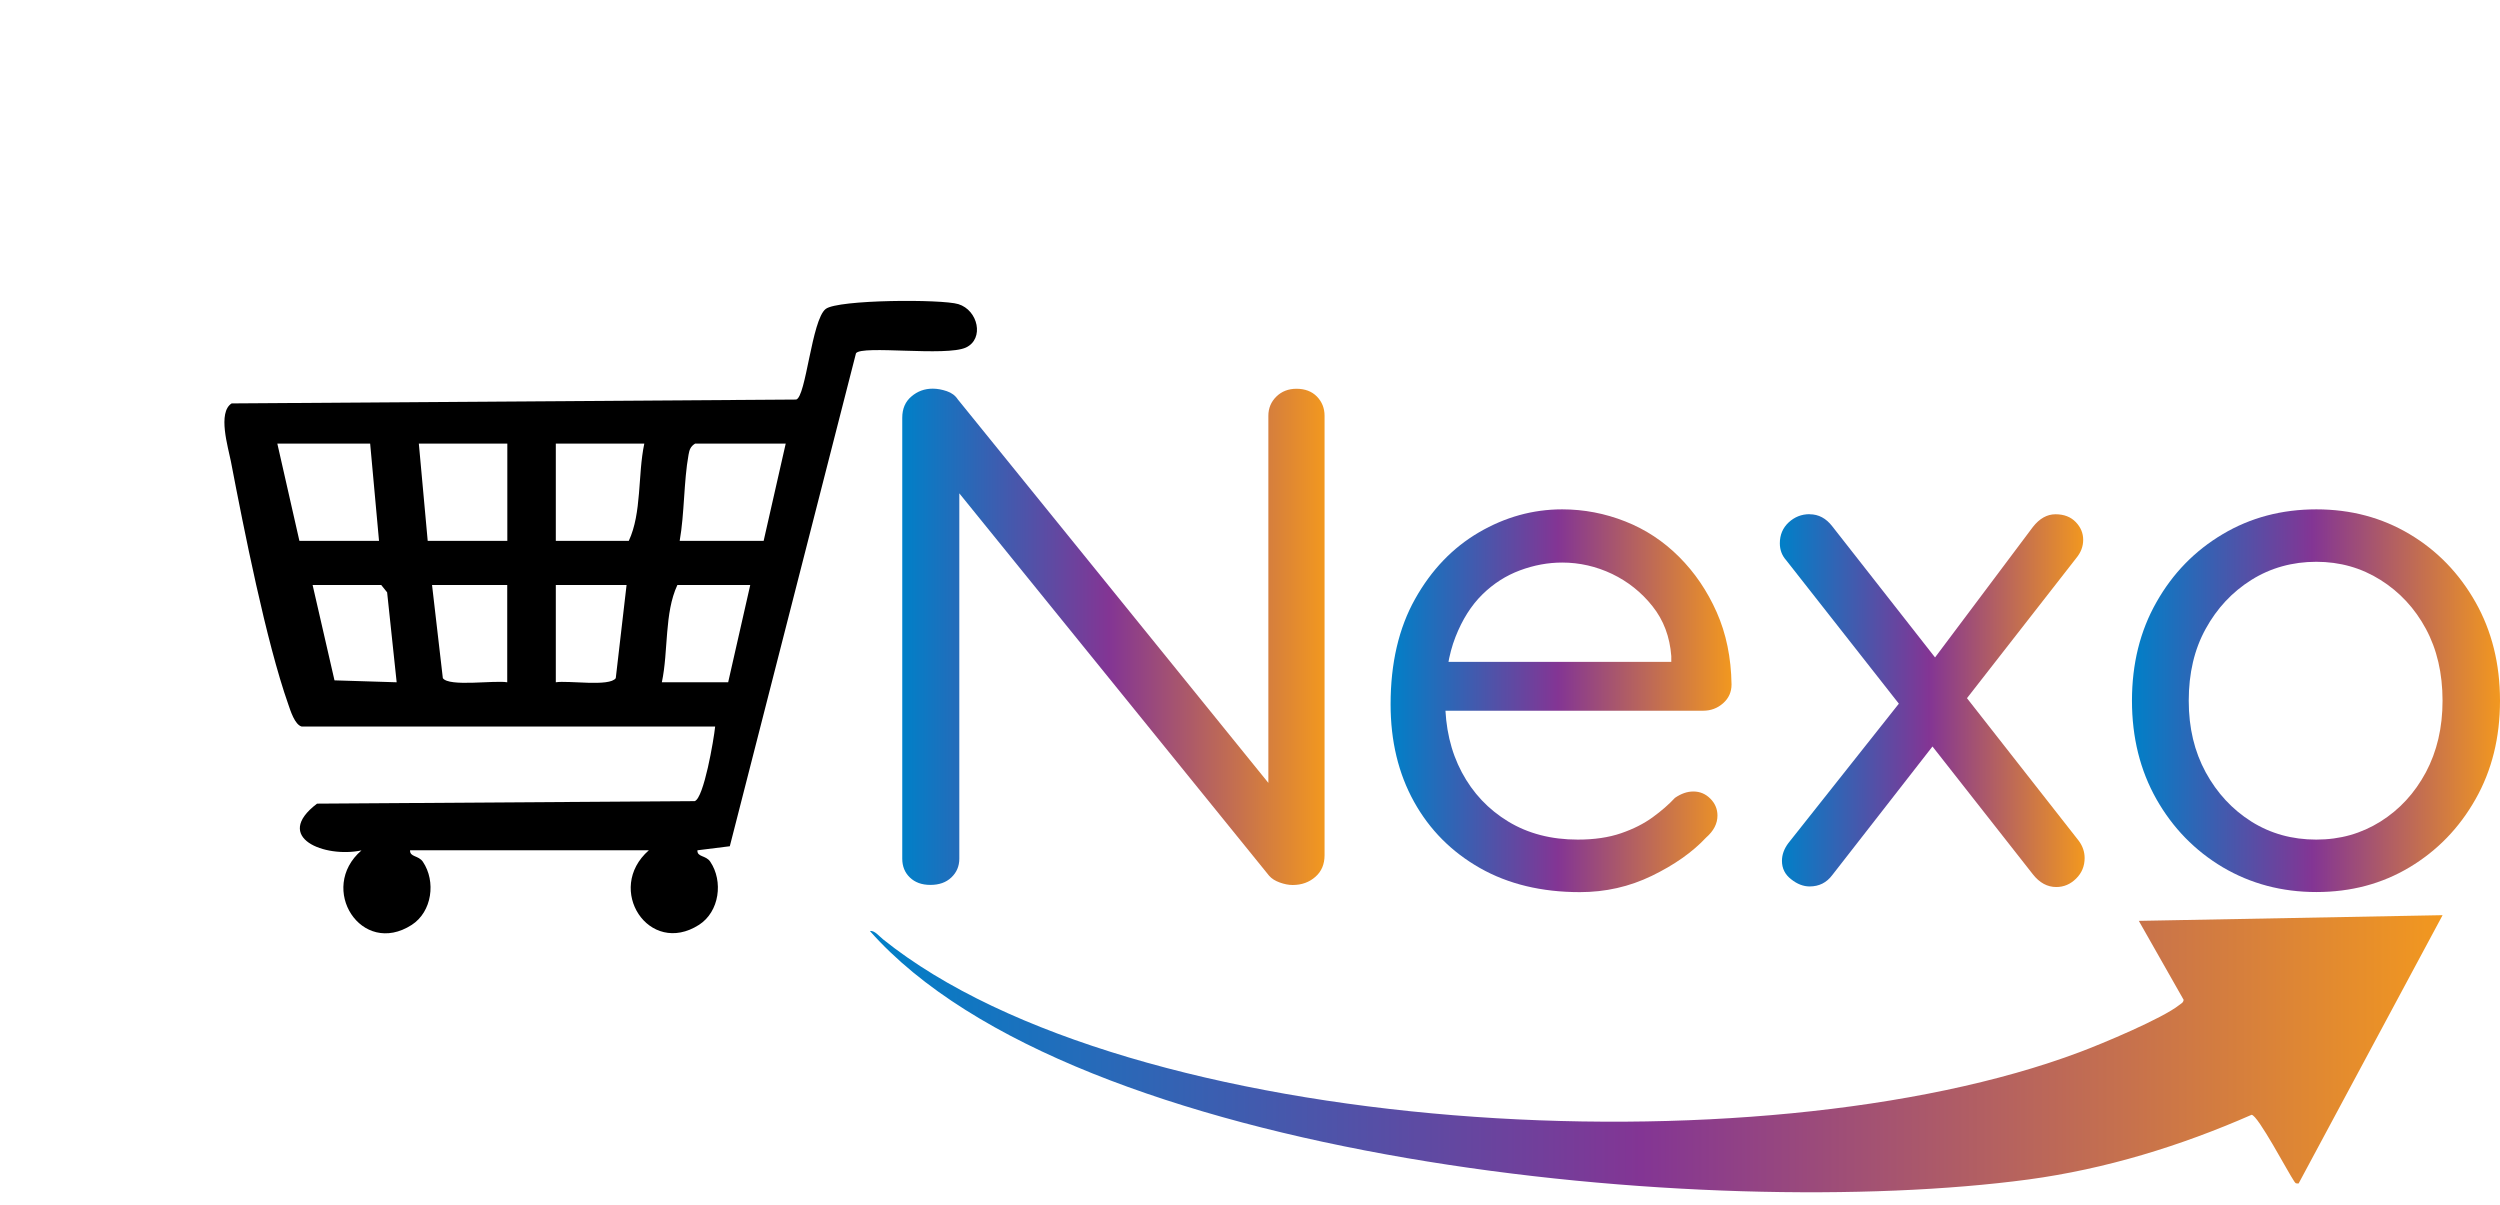
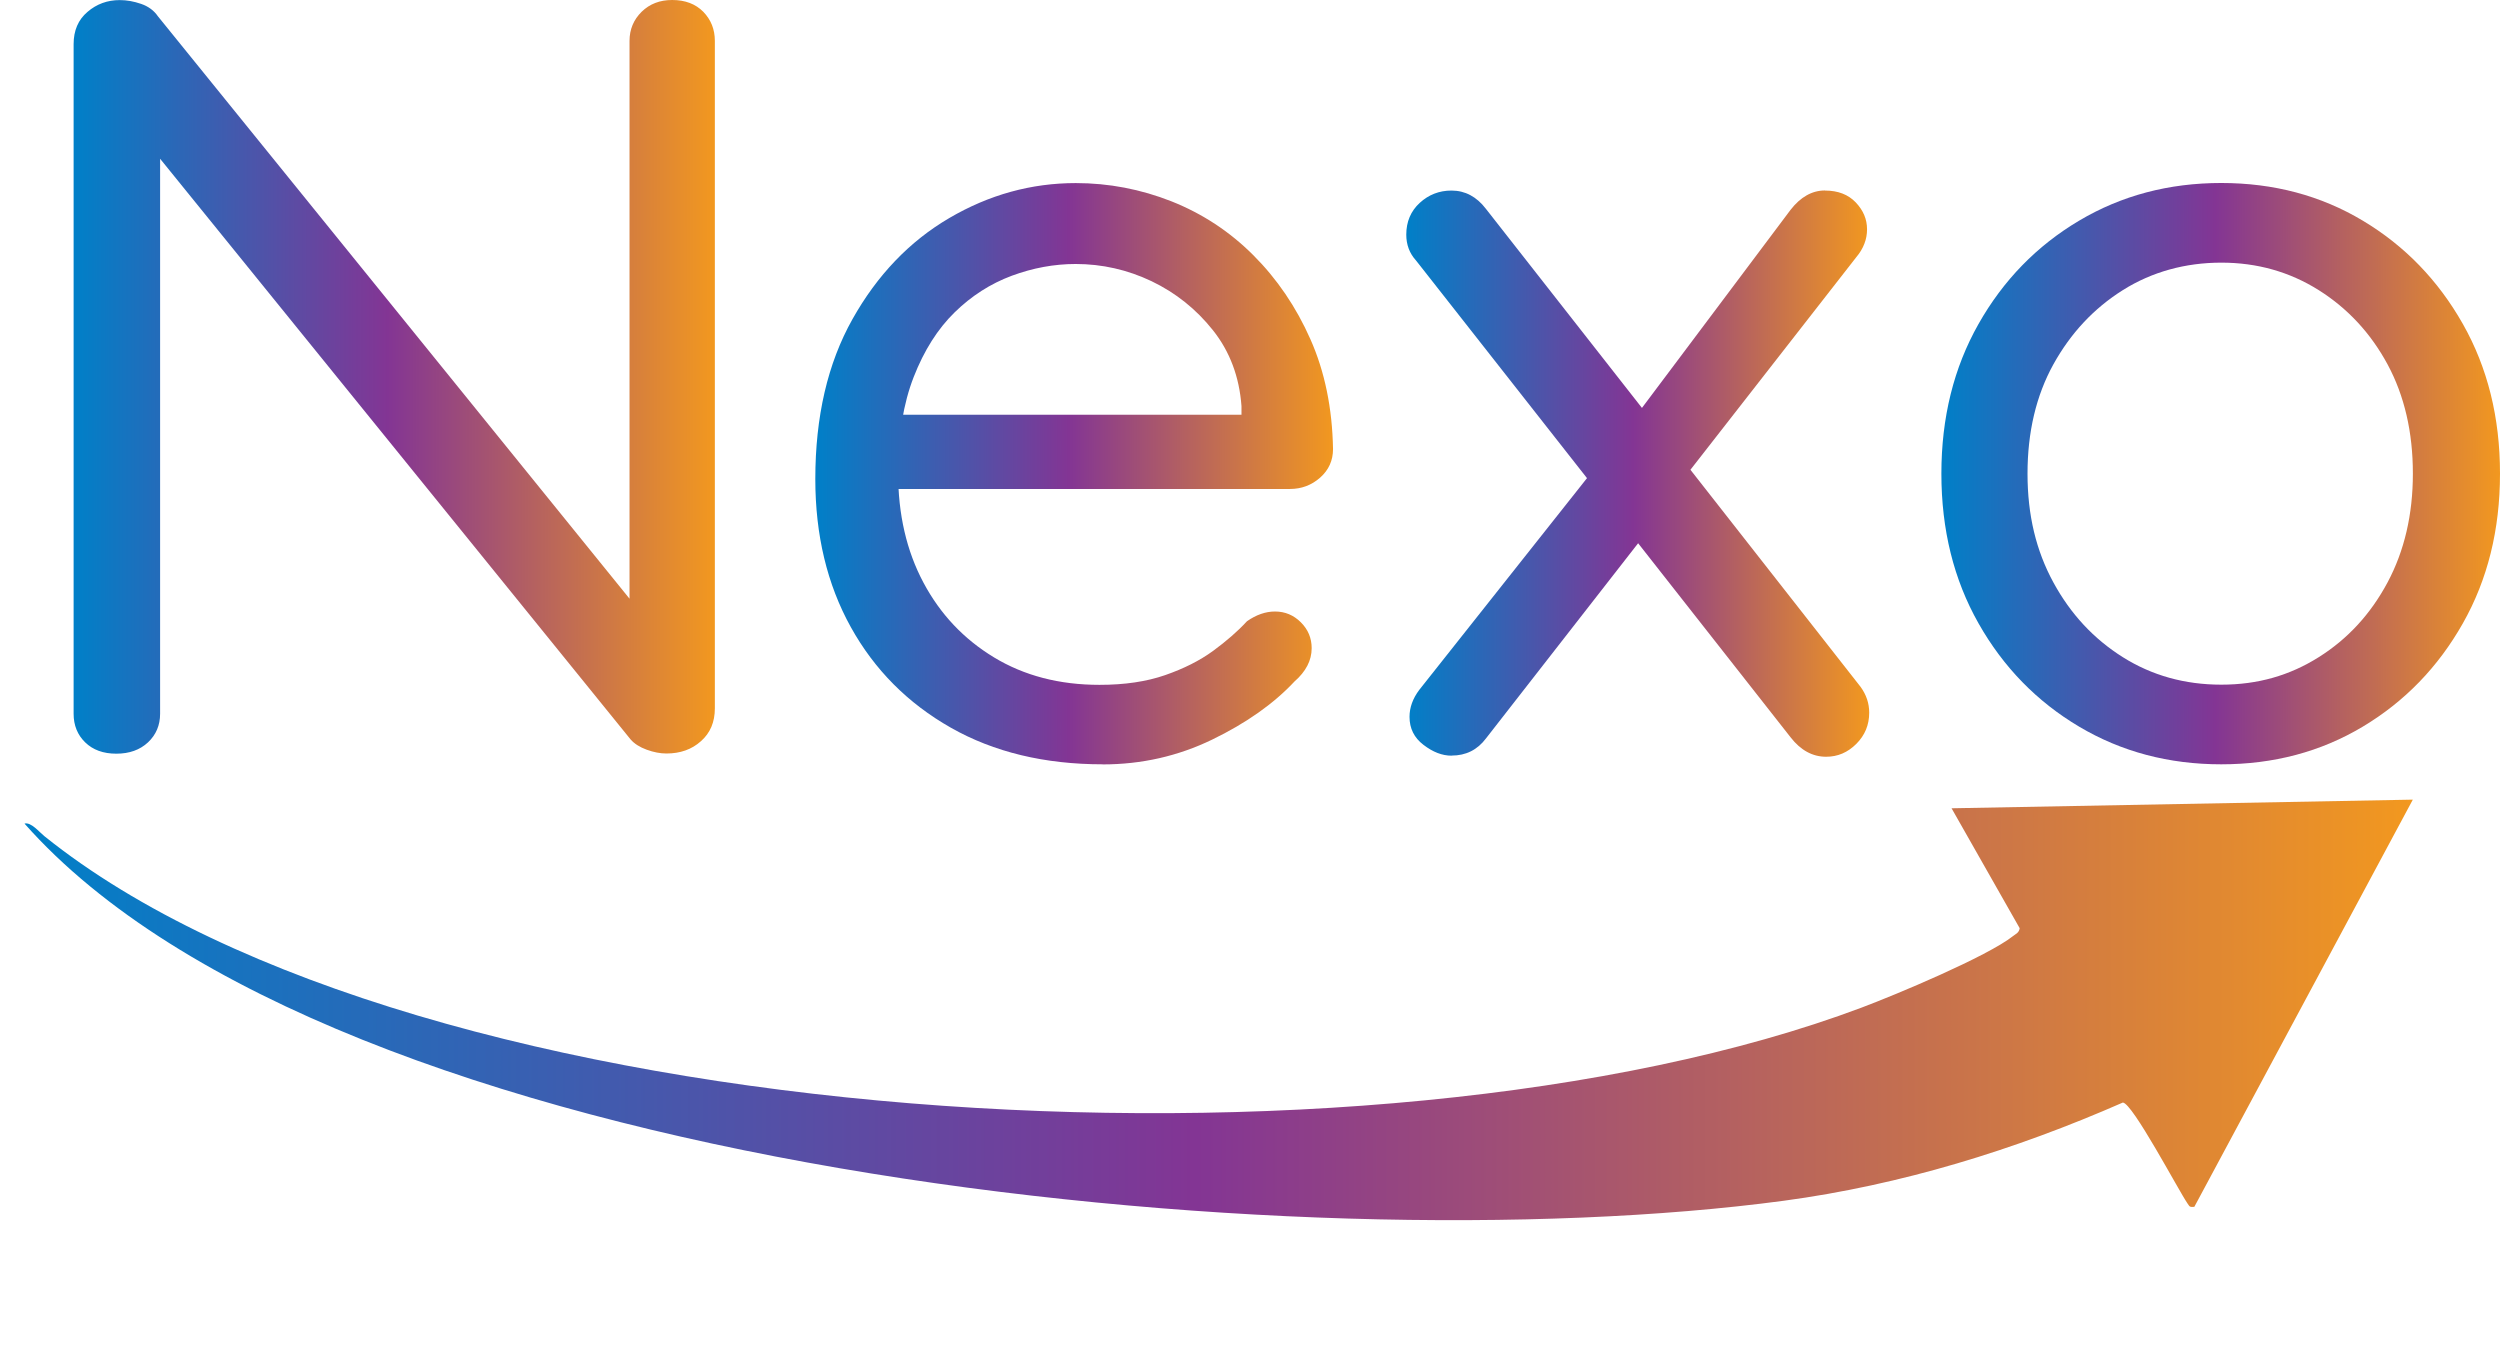
- <svg xmlns="http://www.w3.org/2000/svg" xmlns:xlink="http://www.w3.org/1999/xlink" id="Layer_1" data-name="Layer 1" viewBox="0 0 259.35 124.95">
+ <svg xmlns="http://www.w3.org/2000/svg" xmlns:xlink="http://www.w3.org/1999/xlink" id="Layer_1" data-name="Layer 1" viewBox="0 0 277.47 151.05">
  <defs>
    <style>
      .cls-1 {
        fill: url(#Split_Complementary_1);
      }

      .cls-2 {
        fill: url(#Split_Complementary_1-4);
      }

      .cls-3 {
        fill: url(#Split_Complementary_1-2);
      }

      .cls-4 {
        fill: url(#Split_Complementary_1-3);
      }

      .cls-5 {
        fill: url(#Split_Complementary_1-5);
      }
    </style>
-     <linearGradient id="Split_Complementary_1" data-name="Split Complementary 1" x1="93.6" y1="66.07" x2="137.4" y2="66.07" gradientUnits="userSpaceOnUse">
+     <linearGradient id="Split_Complementary_1" data-name="Split Complementary 1" x1="8.17" y1="41.82" x2="79.34" y2="41.82" gradientUnits="userSpaceOnUse">
      <stop offset="0" stop-color="#0080c8" />
      <stop offset=".49" stop-color="#833594" />
      <stop offset="1" stop-color="#f2981f" />
    </linearGradient>
-     <linearGradient id="Split_Complementary_1-2" data-name="Split Complementary 1" x1="144.26" y1="72.69" x2="179.63" y2="72.69" xlink:href="#Split_Complementary_1" />
-     <linearGradient id="Split_Complementary_1-3" data-name="Split Complementary 1" x1="184.64" y1="72.69" x2="216.26" y2="72.69" xlink:href="#Split_Complementary_1" />
-     <linearGradient id="Split_Complementary_1-4" data-name="Split Complementary 1" x1="221.18" y1="72.69" x2="259.35" y2="72.69" xlink:href="#Split_Complementary_1" />
-     <linearGradient id="Split_Complementary_1-5" data-name="Split Complementary 1" x1="90.25" y1="109.32" x2="253.39" y2="109.32" xlink:href="#Split_Complementary_1" />
+     <linearGradient id="Split_Complementary_1-2" data-name="Split Complementary 1" x1="90.48" y1="52.57" x2="147.95" y2="52.57" xlink:href="#Split_Complementary_1" />
+     <linearGradient id="Split_Complementary_1-3" data-name="Split Complementary 1" x1="156.08" y1="52.57" x2="207.46" y2="52.57" xlink:href="#Split_Complementary_1" />
+     <linearGradient id="Split_Complementary_1-4" data-name="Split Complementary 1" x1="215.46" y1="52.57" x2="277.47" y2="52.57" xlink:href="#Split_Complementary_1" />
+     <linearGradient id="Split_Complementary_1-5" data-name="Split Complementary 1" x1="2.72" y1="112.08" x2="267.8" y2="112.08" xlink:href="#Split_Complementary_1" />
  </defs>
-   <path d="M31.29,75.37c-.71-.2-1.15-1.62-1.38-2.29-2.3-6.51-4.61-18.19-5.96-25.23-.28-1.45-1.4-5.06.08-6l58.56-.4c1.03-.24,1.61-8.28,3.07-9.4,1.27-.98,12.03-1.03,13.76-.5,2.05.63,2.71,3.6.79,4.5-2.06.96-10.82-.27-11.41.6l-13.09,51.14-3.36.42c-.04.72.87.5,1.33,1.18,1.37,2.03.96,5.18-1.16,6.55-5.2,3.33-9.79-3.72-5.21-7.73h-24.77c-.03.72.87.51,1.33,1.19,1.37,2.03.96,5.18-1.16,6.55-5.22,3.36-9.78-3.79-5.21-7.73-3.78.81-9.26-1.32-4.61-4.85l39.18-.26c.95-.32,1.98-6.37,2.12-7.74H31.29ZM38.4,46.02h-9.63l2.29,10.09h8.26l-.92-10.09ZM52.62,46.02h-9.17l.92,10.09h8.26v-10.09ZM66.83,46.02h-9.17v10.09h7.57c1.36-2.91.92-6.84,1.61-10.09ZM81.51,46.02h-9.4c-.47.29-.59.63-.68,1.15-.5,2.76-.42,6.11-.92,8.94h8.71l2.29-10.09ZM39.54,60.69h-7.11l2.27,9.89,6.45.2-.99-9.33-.61-.76ZM52.62,60.69h-7.8l1.12,9.66c.64.93,5.33.2,6.68.43v-10.09ZM65,60.69h-7.34v10.09c1.29-.21,5.6.49,6.22-.43l1.12-9.66ZM77.84,60.69h-7.57c-1.36,2.91-.92,6.84-1.61,10.09h6.88l2.29-10.09Z" />
  <g>
-     <path class="cls-1" d="M134.49,40.33c.89,0,1.6.27,2.13.81.52.54.79,1.2.79,1.99v45.59c0,.93-.31,1.68-.95,2.24-.63.56-1.42.85-2.36.85-.42,0-.87-.09-1.34-.26-.47-.17-.84-.4-1.1-.7l-33.72-41.62,1.58-.81v40.66c0,.78-.28,1.43-.83,1.95-.55.52-1.27.77-2.17.77s-1.6-.26-2.13-.77c-.53-.51-.79-1.16-.79-1.95v-45.74c0-.93.31-1.67.95-2.21.63-.54,1.36-.81,2.21-.81.47,0,.96.09,1.46.26.5.17.88.45,1.14.85l33.17,40.96-.95,1.18v-40.44c0-.78.28-1.45.83-1.99.55-.54,1.25-.81,2.09-.81Z" />
-     <path class="cls-3" d="M163.9,92.55c-3.97,0-7.43-.83-10.37-2.5-2.94-1.67-5.22-3.96-6.84-6.88-1.62-2.92-2.43-6.29-2.43-10.11,0-4.26.85-7.91,2.54-10.92,1.69-3.02,3.9-5.32,6.62-6.91,2.72-1.59,5.6-2.39,8.64-2.39,2.25,0,4.44.42,6.54,1.25,2.11.83,3.97,2.06,5.59,3.68s2.92,3.53,3.9,5.74c.98,2.21,1.5,4.71,1.54,7.5,0,.78-.29,1.43-.88,1.95s-1.28.77-2.06.77h-29.05l-1.32-5.07h28.24l-1.18,1.03v-1.62c-.15-2.01-.8-3.74-1.95-5.18-1.15-1.45-2.55-2.56-4.19-3.35-1.64-.78-3.37-1.18-5.18-1.18-1.47,0-2.93.27-4.38.81-1.45.54-2.75,1.37-3.9,2.5-1.15,1.13-2.08,2.6-2.79,4.41-.71,1.81-1.07,4-1.07,6.54,0,2.84.58,5.34,1.73,7.5,1.15,2.16,2.76,3.86,4.82,5.11,2.06,1.25,4.46,1.87,7.21,1.87,1.72,0,3.21-.22,4.49-.66s2.36-.99,3.27-1.65c.91-.66,1.68-1.33,2.32-2.02.64-.44,1.27-.66,1.91-.66.69,0,1.27.25,1.76.74s.74,1.08.74,1.76c0,.83-.39,1.59-1.18,2.28-1.42,1.52-3.3,2.84-5.63,3.97-2.33,1.13-4.82,1.69-7.46,1.69Z" />
-     <path class="cls-4" d="M187.73,53.35c.93,0,1.71.42,2.35,1.25l25.59,32.65c.39.54.59,1.13.59,1.76,0,.83-.29,1.55-.88,2.13-.59.59-1.28.88-2.06.88-.93,0-1.74-.44-2.43-1.32l-25.59-32.58c-.44-.49-.66-1.08-.66-1.76,0-.88.31-1.6.92-2.17.61-.56,1.33-.85,2.17-.85ZM187.73,91.96c-.64,0-1.28-.24-1.91-.74-.64-.49-.96-1.13-.96-1.91,0-.64.22-1.25.66-1.84l12.06-15.22,3.16,4.85-10.66,13.68c-.59.79-1.37,1.18-2.35,1.18ZM213.24,53.35c.88,0,1.58.27,2.1.81.52.54.77,1.15.77,1.84,0,.34-.06.68-.18.99-.12.32-.31.63-.55.92l-11.99,15.37-3.09-4.49,10.59-14.12c.69-.88,1.47-1.32,2.35-1.32Z" />
-     <path class="cls-2" d="M259.35,72.69c0,3.82-.84,7.23-2.54,10.22-1.69,2.99-3.97,5.34-6.84,7.06s-6.09,2.57-9.67,2.57-6.81-.86-9.71-2.57c-2.89-1.72-5.18-4.07-6.88-7.06-1.69-2.99-2.54-6.4-2.54-10.22s.84-7.23,2.54-10.22c1.69-2.99,3.98-5.34,6.88-7.06,2.89-1.72,6.13-2.57,9.71-2.57s6.8.86,9.67,2.57,5.15,4.07,6.84,7.06c1.69,2.99,2.54,6.4,2.54,10.22ZM253.39,72.69c0-2.84-.58-5.33-1.73-7.46s-2.72-3.82-4.71-5.07c-1.99-1.25-4.2-1.88-6.66-1.88s-4.74.63-6.73,1.88c-1.99,1.25-3.57,2.94-4.74,5.07-1.18,2.13-1.76,4.62-1.76,7.46s.59,5.27,1.76,7.43c1.18,2.16,2.76,3.86,4.74,5.11,1.99,1.25,4.23,1.87,6.73,1.87s4.67-.63,6.66-1.87c1.99-1.25,3.55-2.95,4.71-5.11,1.15-2.16,1.73-4.63,1.73-7.43Z" />
+     <path class="cls-1" d="M74.6,0c1.45,0,2.6.44,3.46,1.31.85.88,1.28,1.95,1.28,3.23v74.08c0,1.52-.51,2.73-1.54,3.64-1.02.92-2.3,1.37-3.84,1.37-.68,0-1.41-.14-2.18-.42-.77-.28-1.37-.66-1.79-1.14L15.21,14.46l2.56-1.31v66.07c0,1.27-.45,2.33-1.34,3.17-.9.84-2.07,1.26-3.52,1.26s-2.6-.42-3.46-1.26c-.85-.83-1.28-1.89-1.28-3.17V4.9c0-1.51.51-2.71,1.54-3.58,1.02-.88,2.22-1.31,3.58-1.31.77,0,1.56.14,2.37.42.81.28,1.43.74,1.86,1.37l53.89,66.55-1.54,1.91V4.54c0-1.27.45-2.35,1.34-3.23.9-.88,2.03-1.31,3.39-1.31Z" />
+     <path class="cls-3" d="M122.39,84.83c-6.45,0-12.07-1.35-16.85-4.06-4.78-2.71-8.48-6.43-11.11-11.17-2.63-4.74-3.94-10.22-3.94-16.43,0-6.93,1.37-12.84,4.12-17.74,2.75-4.9,6.33-8.64,10.75-11.23,4.42-2.59,9.1-3.88,14.04-3.88,3.66,0,7.21.68,10.63,2.03,3.42,1.36,6.45,3.35,9.08,5.98s4.74,5.73,6.33,9.32c1.59,3.58,2.43,7.65,2.51,12.19,0,1.27-.48,2.33-1.43,3.17s-2.07,1.26-3.35,1.26h-47.2l-2.15-8.24h45.88l-1.91,1.67v-2.63c-.24-3.26-1.3-6.07-3.17-8.42-1.87-2.35-4.14-4.16-6.81-5.44-2.67-1.27-5.48-1.91-8.42-1.91-2.39,0-4.76.44-7.11,1.31-2.35.88-4.46,2.23-6.33,4.06-1.87,1.83-3.39,4.22-4.54,7.17-1.15,2.95-1.73,6.49-1.73,10.63,0,4.62.94,8.68,2.81,12.19,1.87,3.51,4.48,6.27,7.83,8.3,3.35,2.03,7.25,3.05,11.71,3.05,2.79,0,5.22-.36,7.29-1.08s3.84-1.61,5.32-2.69c1.47-1.08,2.73-2.17,3.76-3.29,1.03-.72,2.07-1.08,3.11-1.08,1.11,0,2.07.4,2.87,1.2s1.2,1.75,1.2,2.87c0,1.36-.64,2.59-1.91,3.7-2.31,2.47-5.36,4.62-9.14,6.45-3.78,1.83-7.83,2.75-12.13,2.75Z" />
+     <path class="cls-4" d="M161.1,21.15c1.51,0,2.79.68,3.82,2.03l41.58,53.05c.64.88.96,1.83.96,2.87,0,1.36-.48,2.51-1.43,3.46-.96.96-2.07,1.43-3.35,1.43-1.51,0-2.83-.72-3.94-2.15l-41.58-52.93c-.72-.79-1.08-1.75-1.08-2.87,0-1.43.5-2.61,1.49-3.52.99-.91,2.17-1.37,3.52-1.37ZM161.1,83.87c-1.04,0-2.07-.4-3.11-1.2-1.04-.79-1.55-1.83-1.55-3.11,0-1.03.36-2.03,1.08-2.99l19.59-24.73,5.14,7.89-17.32,22.22c-.96,1.28-2.23,1.91-3.82,1.91ZM202.56,21.15c1.43,0,2.57.44,3.4,1.31.84.88,1.26,1.87,1.26,2.99,0,.56-.1,1.1-.3,1.61-.2.52-.5,1.02-.9,1.49l-19.48,24.97-5.02-7.29,17.21-22.94c1.11-1.43,2.39-2.15,3.82-2.15Z" />
+     <path class="cls-2" d="M277.47,52.57c0,6.21-1.37,11.75-4.12,16.61-2.75,4.86-6.45,8.68-11.11,11.47-4.66,2.79-9.9,4.18-15.71,4.18s-11.07-1.39-15.77-4.18c-4.7-2.79-8.42-6.61-11.17-11.47-2.75-4.86-4.12-10.39-4.12-16.61s1.37-11.75,4.12-16.61c2.75-4.86,6.47-8.68,11.17-11.47,4.7-2.79,9.95-4.18,15.77-4.18s11.05,1.39,15.71,4.18c4.66,2.79,8.36,6.61,11.11,11.47,2.75,4.86,4.12,10.39,4.12,16.61ZM267.8,52.57c0-4.62-.94-8.66-2.81-12.13-1.87-3.46-4.42-6.21-7.64-8.24-3.23-2.03-6.83-3.05-10.81-3.05s-7.71,1.02-10.93,3.05c-3.23,2.03-5.79,4.78-7.71,8.24-1.91,3.46-2.87,7.51-2.87,12.13s.96,8.56,2.87,12.07c1.91,3.51,4.48,6.27,7.71,8.3,3.23,2.03,6.87,3.05,10.93,3.05s7.59-1.02,10.81-3.05c3.23-2.03,5.77-4.8,7.64-8.3,1.87-3.5,2.81-7.53,2.81-12.07Z" />
  </g>
-   <path class="cls-5" d="M253.39,94.95l-14.93,27.82c-.33.01-.3,0-.46-.22-.63-.91-3.76-6.87-4.42-6.9-7.38,3.24-15.16,5.63-23.16,6.71-33.07,4.44-98.96-1.8-120.17-25.77.44-.12,1.01.58,1.35.85,25.56,20.54,90.83,24.23,124.14,11.71,2.33-.87,8.59-3.49,10.35-4.9.2-.16.4-.22.44-.53l-4.65-8.19,31.51-.59Z" />
+   <path class="cls-5" d="M267.8,88.74l-24.26,45.21c-.53.02-.49,0-.74-.36-1.02-1.48-6.11-11.16-7.19-11.22-11.99,5.26-24.62,9.15-37.64,10.9-53.73,7.21-160.79-2.92-195.25-41.86.72-.2,1.64.94,2.2,1.39,41.53,33.37,147.58,39.37,201.7,19.03,3.78-1.42,13.95-5.67,16.82-7.95.32-.25.65-.36.72-.86l-7.56-13.31,51.19-.96Z" />
</svg>
